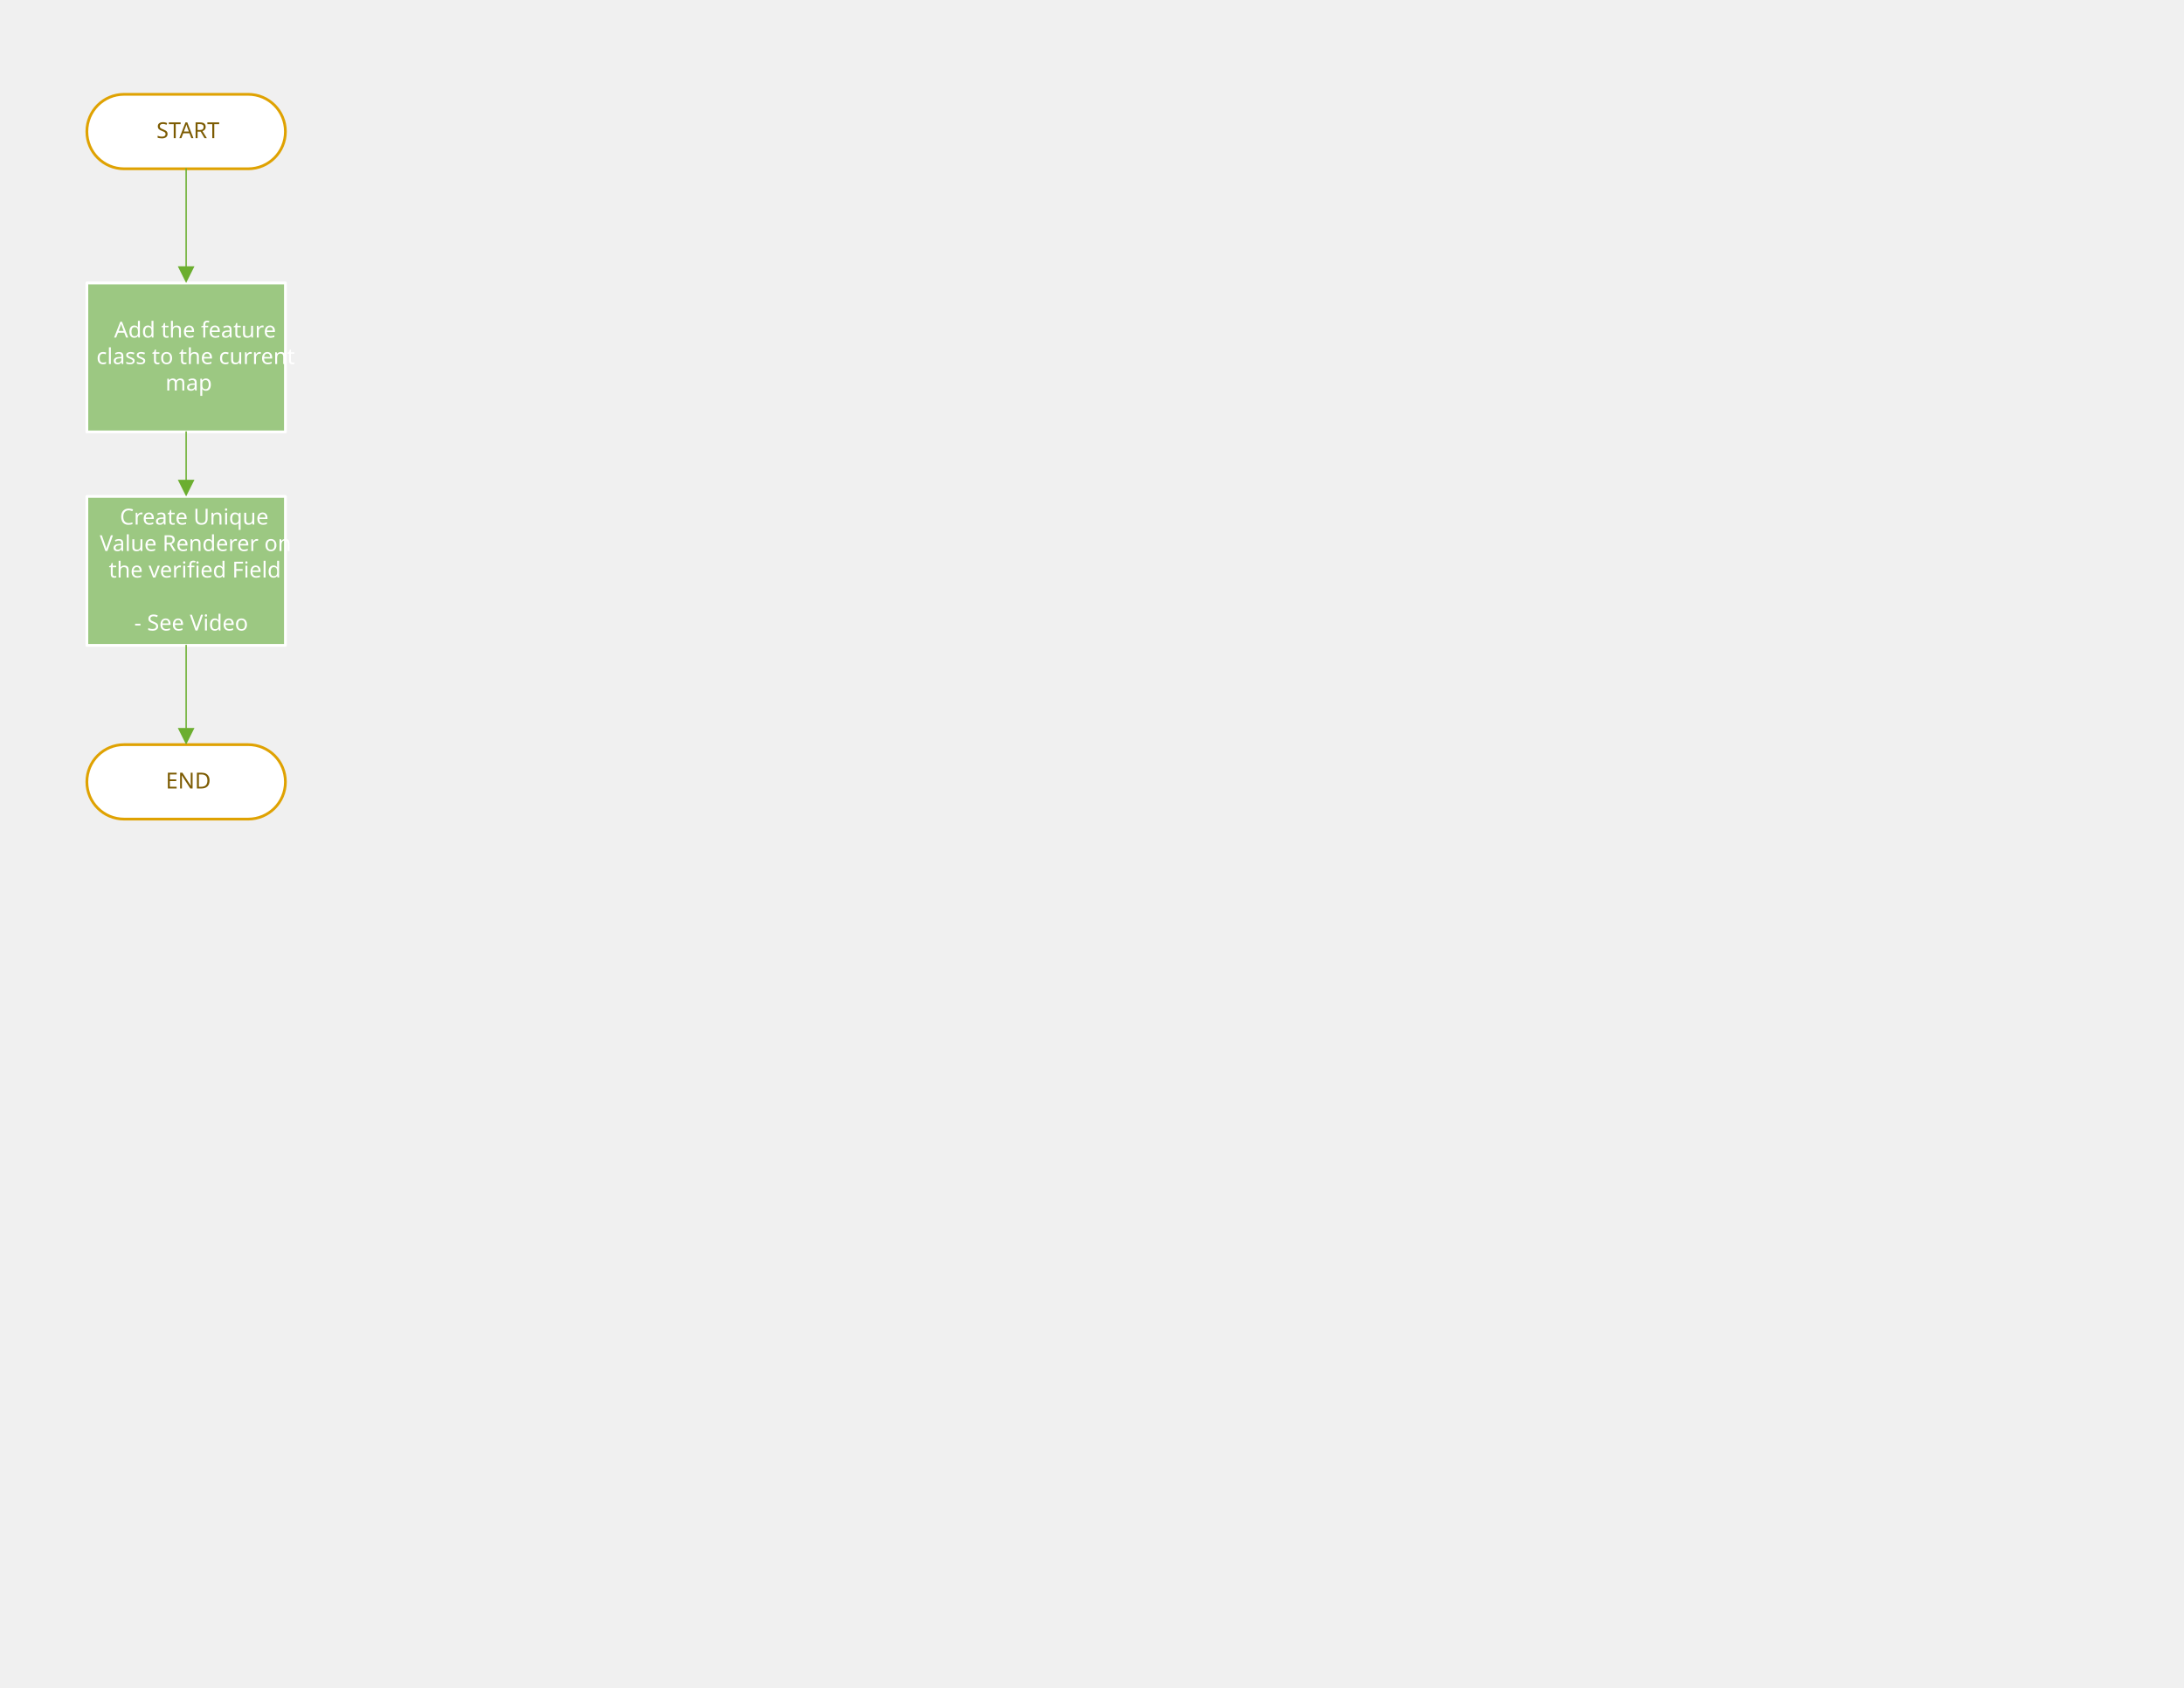
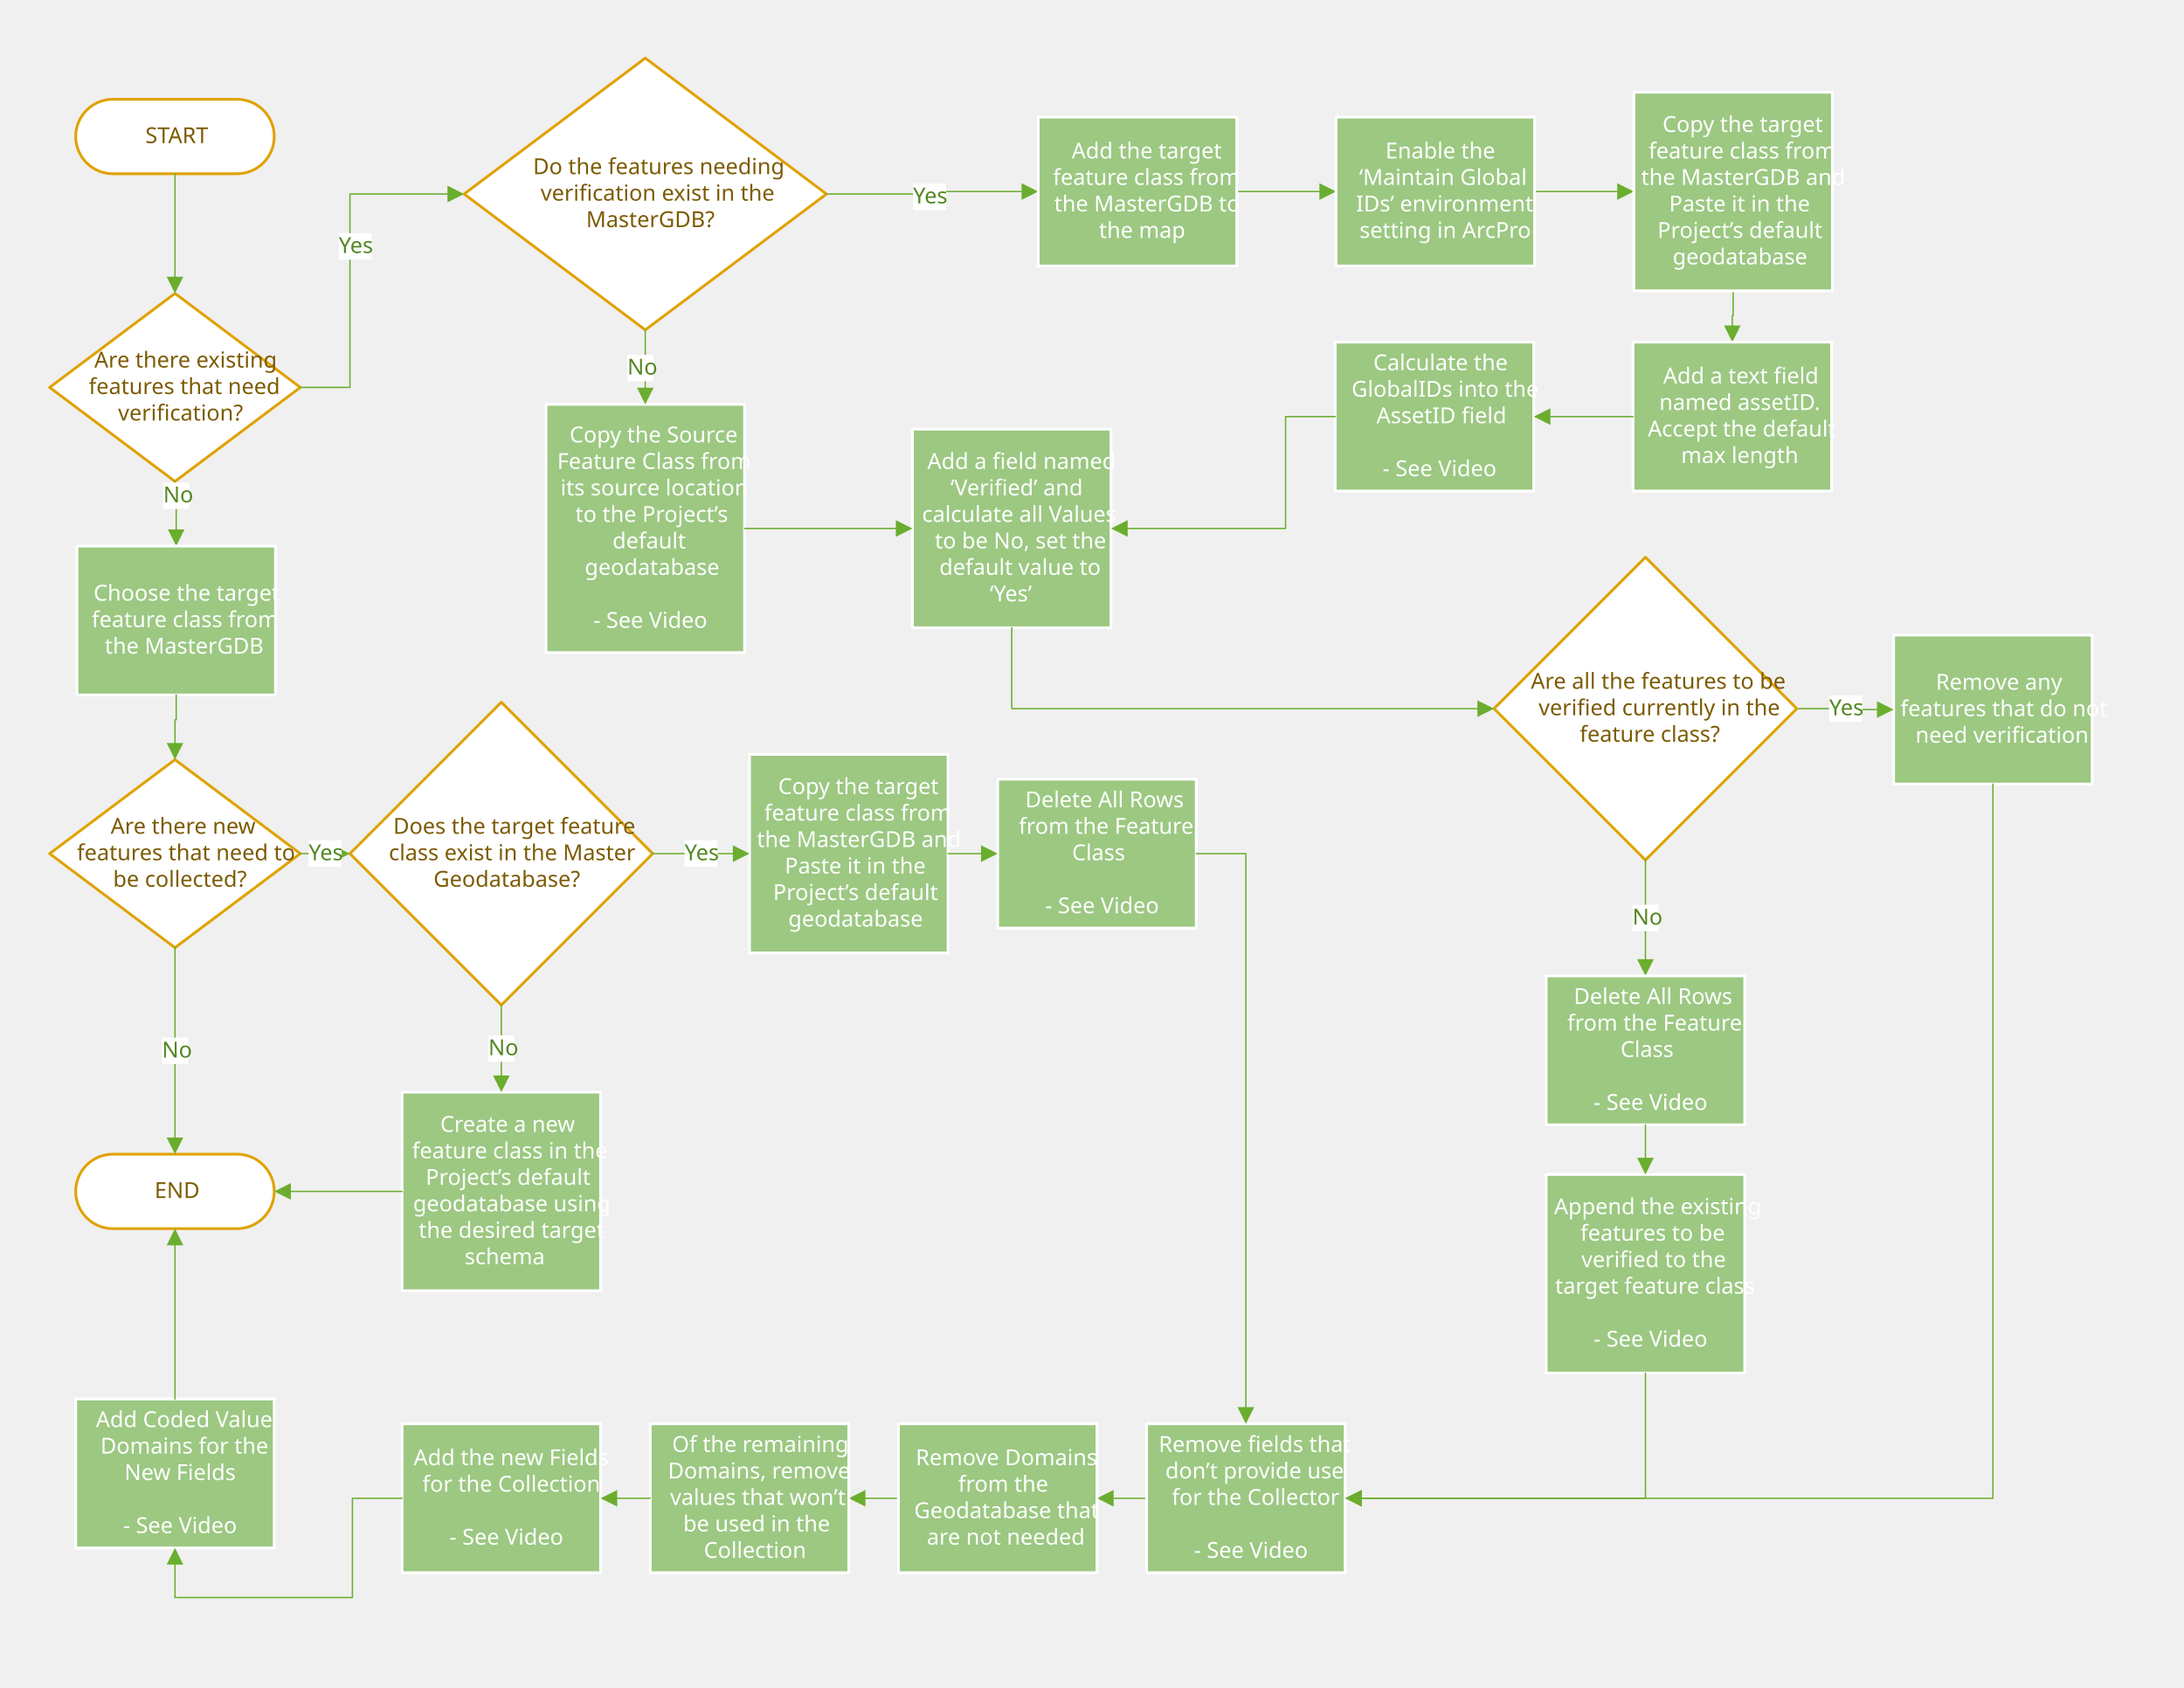
- <svg xmlns="http://www.w3.org/2000/svg" xmlns:xlink="http://www.w3.org/1999/xlink" width="11in" height="8.5in" viewBox="0 0 792 612" xml:space="preserve" color-interpolation-filters="sRGB" class="st8">
+ <svg xmlns="http://www.w3.org/2000/svg" xmlns:xlink="http://www.w3.org/1999/xlink" width="11in" height="8.5in" viewBox="0 0 792 612" xml:space="preserve" color-interpolation-filters="sRGB" class="st11">
  <style type="text/css">
	
- 		.st1 {fill:#9cc882;stroke:#ffffff;stroke-linecap:round;stroke-linejoin:round;stroke-width:1}
- 		.st2 {fill:#ffffff;font-family:Franklin Gothic Book;font-size:0.667em}
+ 		.st1 {fill:#ffffff;stroke:#dfa202;stroke-linecap:round;stroke-linejoin:round;stroke-width:1}
+ 		.st2 {fill:#7c5b02;font-family:Franklin Gothic Book;font-size:0.667em}
		.st3 {font-size:1em}
- 		.st4 {marker-end:url(#mrkr4-17);stroke:#6bae2f;stroke-linecap:round;stroke-linejoin:round;stroke-width:0.5}
+ 		.st4 {marker-end:url(#mrkr4-14);stroke:#6bae2f;stroke-linecap:round;stroke-linejoin:round;stroke-width:0.5}
		.st5 {fill:#6bae2f;fill-opacity:1;stroke:#6bae2f;stroke-opacity:1;stroke-width:0.166}
- 		.st6 {fill:#ffffff;stroke:#dfa202;stroke-linecap:round;stroke-linejoin:round;stroke-width:1}
- 		.st7 {fill:#7c5b02;font-family:Franklin Gothic Book;font-size:0.667em}
- 		.st8 {fill:none;fill-rule:evenodd;font-size:12px;overflow:visible;stroke-linecap:square;stroke-miterlimit:3}
+ 		.st6 {fill:#ffffff;stroke:none;stroke-linecap:butt}
+ 		.st7 {fill:#528722;font-family:Franklin Gothic Book;font-size:0.667em}
+ 		.st8 {fill:#ffffff;stroke:none;stroke-linecap:butt;stroke-width:7.2}
+ 		.st9 {fill:#9cc882;stroke:#ffffff;stroke-linecap:round;stroke-linejoin:round;stroke-width:1}
+ 		.st10 {fill:#ffffff;font-family:Franklin Gothic Book;font-size:0.667em}
+ 		.st11 {fill:none;fill-rule:evenodd;font-size:12px;overflow:visible;stroke-linecap:square;stroke-miterlimit:3}
	
	</style>
  <defs id="Markers">
    <g id="lend4">
      <path d="M 2 1 L 0 0 L 2 -1 L 2 1 " style="stroke:none" />
    </g>
-     <marker id="mrkr4-17" class="st5" refX="-12.08" orient="auto" markerUnits="strokeWidth" overflow="visible">
+     <marker id="mrkr4-14" class="st5" refX="-12.08" orient="auto" markerUnits="strokeWidth" overflow="visible">
      <use xlink:href="#lend4" transform="scale(-6.04,-6.04) " />
    </marker>
  </defs>
  <g>
-     <g id="shape1000-1" transform="translate(31.5,-455.4)">
-       <rect x="0" y="558" width="72" height="54" class="st1" />
-       <text x="9.88" y="577.8" class="st2">Add the feature <tspan x="3.46" dy="1.2em" class="st3">class to the current </tspan>
-         <tspan x="28.49" dy="1.2em" class="st3">map</tspan>
-       </text>
-     </g>
-     <g id="shape1002-6" transform="translate(31.5,-378)">
-       <rect x="0" y="558" width="72" height="54" class="st1" />
-       <text x="11.96" y="568.2" class="st2">Create Unique <tspan x="4.67" dy="1.2em" class="st3">Value Renderer on </tspan>
-         <tspan x="7.95" dy="1.2em" class="st3">the verified Field  </tspan>
-         <tspan x="17.18" dy="2.4em" class="st3">-</tspan> See Video</text>
-     </g>
-     <g id="shape1003-12" transform="translate(58.5,-455.4)">
-       <path d="M9 612 L9 629.36" class="st4" />
-     </g>
-     <g id="shape1004-18" transform="translate(31.5,-315)">
-       <path d="M13.5 612 L58.5 612 A13.5 13.5 -180 0 0 58.5 585 L13.5 585 A13.5 13.5 -180 1 0 13.5 612 Z" class="st6" />
-       <text x="28.59" y="600.9" class="st7">END</text>
-     </g>
-     <g id="shape1005-21" transform="translate(31.5,-550.8)">
-       <path d="M13.5 612 L58.5 612 A13.5 13.5 -180 0 0 58.5 585 L13.5 585 A13.5 13.5 -180 1 0 13.5 612 Z" class="st6" />
-       <text x="25.25" y="600.9" class="st7">START</text>
-     </g>
-     <g id="shape1006-24" transform="translate(58.5,-550.8)">
-       <path d="M9 612 L9 647.36" class="st4" />
-     </g>
-     <g id="shape1007-29" transform="translate(58.5,-378)">
-       <path d="M9 612 L9 641.96" class="st4" />
+     <g id="shape40-1" transform="translate(27.45,-549)">
+       <path d="M13.5 612 L58.5 612 A13.5 13.5 -180 0 0 58.5 585 L13.5 585 A13.5 13.5 -180 1 0 13.5 612 Z" class="st1" />
+       <text x="25.25" y="600.9" class="st2">START</text>
+     </g>
+     <g id="shape41-4" transform="translate(18,-437.437)">
+       <path d="M0 577.91 L45.45 543.83 L90.9 577.91 L45.45 612 L0 577.91 Z" class="st1" />
+       <text x="16.2" y="570.71" class="st2">Are there existing <tspan x="14.18" dy="1.2em" class="st3">features that need </tspan>
+         <tspan x="24.82" dy="1.2em" class="st3">verification?</tspan>
+       </text>
+     </g>
+     <g id="shape43-9" transform="translate(54.45,-549)">
+       <path d="M9 612 L9 649.35" class="st4" />
+     </g>
+     <g id="shape45-15" transform="translate(54.675,-437.437)">
+       <path d="M8.78 612 L8.78 621 L9.22 621 L9.22 629.4" class="st4" />
+       <rect x="4.518" y="612.385" width="9.414" height="9.6" class="st6" />
+       <text x="4.52" y="619.58" class="st7">No</text>
+     </g>
+     <g id="shape49-22" transform="translate(108.9,-471.525)">
+       <path d="M0 612 L18 612 L18 541.87 L53.36 541.87" class="st4" />
+       <rect x="13.934" y="556.067" width="11.957" height="9.6" class="st6" />
+       <text x="13.93" y="563.27" class="st7">Yes</text>
+     </g>
+     <g id="shape1002-29" transform="translate(18,-268.387)">
+       <path d="M0 577.91 L45.45 543.83 L90.9 577.91 L45.45 612 L0 577.91 Z" class="st1" />
+       <text x="22.13" y="570.71" class="st2">Are there new <tspan x="9.87" dy="1.2em" class="st3">features that need to </tspan>
+         <tspan x="23" dy="1.2em" class="st3">be collected?</tspan>
+       </text>
+     </g>
+     <g id="shape1004-34" transform="translate(168.3,-492.375)">
+       <path d="M0 562.72 L65.7 513.45 L131.4 562.72 L65.7 612 L0 562.72 Z" class="st1" />
+       <text x="24.98" y="555.52" class="st2">Do the features needing <tspan x="27.75" dy="1.2em" class="st3">verification exist in the </tspan>
+         <tspan x="44.24" dy="1.2em" class="st3">MasterGDB?</tspan>
+       </text>
+     </g>
+     <g id="shape1005-39" transform="translate(299.7,-533.1)">
+       <path d="M0 603.45 L32.4 603.45 L32.4 602.55 L70.76 602.55" class="st4" />
+       <rect x="31.409" y="599.663" width="11.957" height="9.6" class="st8" />
+       <text x="31.41" y="606.86" class="st7">Yes</text>
+     </g>
+     <g id="shape1006-46" transform="translate(198,-375.375)">
+       <rect x="0" y="522" width="72" height="90" class="st9" />
+       <text x="8.55" y="535.8" class="st10">Copy the Source <tspan x="4.06" dy="1.2em" class="st3">Feature Class from </tspan>
+         <tspan x="5.26" dy="1.2em" class="st3">its source location </tspan>
+         <tspan x="10.64" dy="1.2em" class="st3">to the Project</tspan>’s <tspan x="24.13" dy="1.2em" class="st3">default </tspan>
+         <tspan x="14.06" dy="1.2em" class="st3">geodatabase  </tspan>
+         <tspan x="17.18" dy="2.4em" class="st3">-</tspan> See Video</text>
+     </g>
+     <g id="shape1011-55" transform="translate(27.9,-360)">
+       <rect x="0" y="558" width="72" height="54" class="st9" />
+       <text x="6.02" y="577.8" class="st10">Choose the target <tspan x="5.35" dy="1.2em" class="st3">feature class from </tspan>
+         <tspan x="10.09" dy="1.2em" class="st3">the MasterGDB</tspan>
+       </text>
+     </g>
+     <g id="shape1017-60" transform="translate(686.7,-327.712)">
+       <rect x="0" y="558" width="72" height="54" class="st9" />
+       <text x="15.31" y="577.8" class="st10">Remove any <tspan x="2.51" dy="1.2em" class="st3">features that do not </tspan>
+         <tspan x="7.9" dy="1.2em" class="st3">need verification</tspan>
+       </text>
+     </g>
+     <g id="shape1020-65" transform="translate(484.2,-433.95)">
+       <rect x="0" y="558" width="72" height="54" class="st9" />
+       <text x="13.8" y="568.2" class="st10">Calculate the <tspan x="5.92" dy="1.2em" class="st3">GlobalIDs into the </tspan>
+         <tspan x="14.97" dy="1.2em" class="st3">AssetID field  </tspan>
+         <tspan x="17.18" dy="2.4em" class="st3">-</tspan> See Video</text>
+     </g>
+     <g id="shape1023-71" transform="translate(651.6,-363.881)">
+       <path d="M0 620.83 L18 620.83 L18 621.17 L29.06 621.17" class="st4" />
+       <rect x="11.74" y="616.032" width="11.957" height="9.6" class="st8" />
+       <text x="11.74" y="623.23" class="st7">Yes</text>
+     </g>
+     <g id="shape1022-78" transform="translate(541.8,-300.15)">
+       <path d="M0 557.1 L54.9 502.2 L109.8 557.1 L54.9 612 L0 557.1 Z" class="st1" />
+       <text x="13.34" y="549.9" class="st2">Are all the features to be <tspan x="16.14" dy="1.2em" class="st3">verified currently in the </tspan>
+         <tspan x="31.08" dy="1.2em" class="st3">feature class?</tspan>
+       </text>
+     </g>
+     <g id="shape1025-83" transform="translate(587.7,-300.15)">
+       <path d="M9 612 L9 647.96" class="st4" />
+       <rect x="4.293" y="628.2" width="9.414" height="9.6" class="st6" />
+       <text x="4.29" y="635.4" class="st7">No</text>
+     </g>
+     <g id="shape1026-90" transform="translate(145.8,-41.7375)">
+       <rect x="0" y="558" width="72" height="54" class="st9" />
+       <text x="4.21" y="573" class="st10">Add the new Fields <tspan x="7.36" dy="1.2em" class="st3">for the Collection  </tspan>
+         <tspan x="17.18" dy="2.4em" class="st3">-</tspan> See Video</text>
+     </g>
+     <g id="shape1029-95" transform="translate(27.45,-50.7375)">
+       <rect x="0" y="558" width="72" height="54" class="st9" />
+       <text x="7.33" y="568.2" class="st10">Add Coded Value <tspan x="8.95" dy="1.2em" class="st3">Domains for the </tspan>
+         <tspan x="17.67" dy="1.2em" class="st3">New Fields  </tspan>
+         <tspan x="17.18" dy="2.4em" class="st3">-</tspan> See Video</text>
+     </g>
+     <g id="shape1030-101" transform="translate(145.8,-68.7375)">
+       <path d="M0 612 L-18 612 L-18 648 L-82.35 648 L-82.35 636.04" class="st4" />
+     </g>
+     <g id="shape1032-106" transform="translate(415.8,-59.7375)">
+       <path d="M0 603 L-11.96 603" class="st4" />
+     </g>
+     <g id="shape1031-111" transform="translate(415.8,-41.7375)">
+       <rect x="0" y="558" width="72" height="54" class="st9" />
+       <text x="4.38" y="568.2" class="st10">Remove fields that <tspan x="6.78" dy="1.2em" class="st3">don</tspan>’t provide use <tspan x="9.12" dy="1.2em" class="st3">for the Collector  </tspan>
+         <tspan x="17.18" dy="2.4em" class="st3">-</tspan> See Video</text>
+     </g>
+     <g id="shape1034-117" transform="translate(325.8,-59.7375)">
+       <path d="M0 603 L-11.96 603" class="st4" />
+     </g>
+     <g id="shape1033-122" transform="translate(325.8,-41.7375)">
+       <rect x="0" y="558" width="72" height="54" class="st9" />
+       <text x="6.27" y="573" class="st10">Remove Domains <tspan x="21.68" dy="1.2em" class="st3">from the </tspan>
+         <tspan x="5.7" dy="1.2em" class="st3">Geodatabase that </tspan>
+         <tspan x="10.28" dy="1.2em" class="st3">are not needed</tspan>
+       </text>
+     </g>
+     <g id="shape1035-128" transform="translate(235.8,-41.7375)">
+       <rect x="0" y="558" width="72" height="54" class="st9" />
+       <text x="7.9" y="568.2" class="st10">Of the remaining <tspan x="6.4" dy="1.2em" class="st3">Domains, remove </tspan>
+         <tspan x="7.19" dy="1.2em" class="st3">values that won</tspan>’t <tspan x="11.95" dy="1.2em" class="st3">be used in the </tspan>
+         <tspan x="19.43" dy="1.2em" class="st3">Collection</tspan>
+       </text>
+     </g>
+     <g id="shape1036-135" transform="translate(235.8,-59.7375)">
+       <path d="M0 603 L-11.96 603" class="st4" />
+     </g>
+     <g id="shape1037-140" transform="translate(330.9,-384.375)">
+       <rect x="0" y="540" width="72" height="72" class="st9" />
+       <text x="5.38" y="554.4" class="st10">Add a field named <tspan x="13.74" dy="1.2em" class="st3">‘</tspan>Verified’ and <tspan x="3.48" dy="1.2em" class="st3">calculate all Values </tspan>
+         <tspan x="8.11" dy="1.2em" class="st3">to be No, set the </tspan>
+         <tspan x="9.74" dy="1.2em" class="st3">default value to </tspan>
+         <tspan x="28.02" dy="1.2em" class="st3">‘</tspan>Yes’</text>
+     </g>
+     <a xlink:href="svg_2.htm">
+       <g id="shape1039-148" transform="translate(27.45,-166.5)">
+         <path d="M13.5 612 L58.5 612 A13.5 13.5 -180 0 0 58.5 585 L13.5 585 A13.5 13.5 -180 1 0 13.5 612 Z" class="st1" />
+         <text x="28.59" y="600.9" class="st2">END</text>
+       </g>
+     </a>
+     <g id="shape1040-151" transform="translate(54.45,-104.738)">
+       <path d="M9 612 L9 556.28" class="st4" />
+     </g>
+     <g id="shape1042-156" transform="translate(722.7,-327.712)">
+       <path d="M0 612 L0 870.97 L-228.86 870.97" class="st4" />
+     </g>
+     <g id="shape1043-161" transform="translate(560.7,-204.15)">
+       <rect x="0" y="558" width="72" height="54" class="st9" />
+       <text x="9.99" y="568.2" class="st10">Delete All Rows <tspan x="7.65" dy="1.2em" class="st3">from the Feature </tspan>
+         <tspan x="26.94" dy="1.2em" class="st3">Class  </tspan>
+         <tspan x="17.18" dy="2.4em" class="st3">-</tspan> See Video</text>
+     </g>
+     <g id="shape1044-167" transform="translate(560.7,-114.15)">
+       <rect x="0" y="540" width="72" height="72" class="st9" />
+       <text x="2.87" y="554.4" class="st10">Append the existing <tspan x="12.41" dy="1.2em" class="st3">features to be </tspan>
+         <tspan x="12.75" dy="1.2em" class="st3">verified to the </tspan>
+         <tspan x="3.26" dy="1.2em" class="st3">target feature class  </tspan>
+         <tspan x="17.18" dy="2.4em" class="st3">-</tspan> See Video</text>
+     </g>
+     <g id="shape1045-174" transform="translate(587.7,-204.15)">
+       <path d="M9 612 L9 623.96" class="st4" />
+     </g>
+     <g id="shape1048-179" transform="translate(225,-492.375)">
+       <path d="M9 612 L9 632.96" class="st4" />
+       <rect x="2.493" y="621.003" width="9.414" height="9.6" class="st8" />
+       <text x="2.49" y="628.2" class="st7">No</text>
+     </g>
+     <g id="shape1052-186" transform="translate(448.5,-533.55)">
+       <path d="M0 603 L29.96 603" class="st4" />
+     </g>
+     <g id="shape1051-191" transform="translate(376.5,-515.55)">
+       <rect x="0" y="558" width="72" height="54" class="st9" />
+       <text x="12.13" y="573" class="st10">Add the target <tspan x="5.35" dy="1.2em" class="st3">feature class from </tspan>
+         <tspan x="5.78" dy="1.2em" class="st3">the MasterGDB to </tspan>
+         <tspan x="22.02" dy="1.2em" class="st3">the map</tspan>
+       </text>
+     </g>
+     <g id="shape1054-197" transform="translate(556.5,-533.55)">
+       <path d="M0 603 L29.96 603" class="st4" />
+     </g>
+     <g id="shape1053-202" transform="translate(484.5,-515.55)">
+       <rect x="0" y="558" width="72" height="54" class="st9" />
+       <text x="17.9" y="573" class="st10">Enable the <tspan x="8.36" dy="1.2em" class="st3">‘</tspan>Maintain Global <tspan x="7.29" dy="1.2em" class="st3">IDs</tspan>’ environment <tspan x="8.51" dy="1.2em" class="st3">setting in ArcPro</tspan>
+       </text>
+     </g>
+     <g id="shape1056-208" transform="translate(637.35,-506.55)">
+       <path d="M-8.85 612 L-8.85 621 L-9.15 621 L-9.15 624.56" class="st4" />
+     </g>
+     <g id="shape1055-213" transform="translate(592.5,-506.55)">
+       <rect x="0" y="540" width="72" height="72" class="st9" />
+       <text x="10.39" y="554.4" class="st10">Copy the target <tspan x="5.35" dy="1.2em" class="st3">feature class from </tspan>
+         <tspan x="2.65" dy="1.2em" class="st3">the MasterGDB and </tspan>
+         <tspan x="12.77" dy="1.2em" class="st3">Paste it in the </tspan>
+         <tspan x="8.55" dy="1.2em" class="st3">Project</tspan>’s default <tspan x="14.06" dy="1.2em" class="st3">geodatabase</tspan>
+       </text>
+     </g>
+     <g id="shape1057-221" transform="translate(592.2,-433.95)">
+       <rect x="0" y="558" width="72" height="54" class="st9" />
+       <text x="10.92" y="573" class="st10">Add a text field <tspan x="9.5" dy="1.2em" class="st3">named assetID.  </tspan>
+         <tspan x="5.34" dy="1.2em" class="st3">Accept the default </tspan>
+         <tspan x="17.41" dy="1.2em" class="st3">max length</tspan>
+       </text>
+     </g>
+     <g id="shape1058-227" transform="translate(592.2,-451.95)">
+       <path d="M0 603 L-29.96 603" class="st4" />
+     </g>
+     <g id="shape1064-232" transform="translate(72.675,-360)">
+       <path d="M-8.78 612 L-8.78 621 L-9.22 621 L-9.22 629.4" class="st4" />
+     </g>
+     <g id="shape1065-237" transform="translate(270,-411.375)">
+       <path d="M0 603 L54.86 603" class="st4" />
+     </g>
+     <g id="shape1066-242" transform="translate(484.2,-460.95)">
+       <path d="M0 612 L-18 612 L-18 652.57 L-75.26 652.57" class="st4" />
+     </g>
+     <g id="shape1067-247" transform="translate(366.9,-384.375)">
+       <path d="M0 612 L0 641.33 L168.86 641.33" class="st4" />
+     </g>
+     <g id="shape1068-252" transform="translate(126.9,-247.575)">
+       <path d="M0 557.1 L54.9 502.2 L109.8 557.1 L54.9 612 L0 557.1 Z" class="st1" />
+       <text x="15.69" y="549.9" class="st2">Does the target feature <tspan x="14.11" dy="1.2em" class="st3">class exist in the Master </tspan>
+         <tspan x="30.31" dy="1.2em" class="st3">Geodatabase?</tspan>
+       </text>
+     </g>
+     <g id="shape1069-257" transform="translate(108.9,-293.475)">
+       <path d="M0 603 L11.96 603" class="st4" />
+       <rect x="3.022" y="598.2" width="11.957" height="9.6" class="st8" />
+       <text x="3.02" y="605.4" class="st7">Yes</text>
+     </g>
+     <g id="shape1070-264" transform="translate(271.8,-266.475)">
+       <rect x="0" y="540" width="72" height="72" class="st9" />
+       <text x="10.39" y="554.4" class="st10">Copy the target <tspan x="5.35" dy="1.2em" class="st3">feature class from </tspan>
+         <tspan x="2.65" dy="1.2em" class="st3">the MasterGDB and </tspan>
+         <tspan x="12.77" dy="1.2em" class="st3">Paste it in the </tspan>
+         <tspan x="8.55" dy="1.2em" class="st3">Project</tspan>’s default <tspan x="14.06" dy="1.2em" class="st3">geodatabase</tspan>
+       </text>
+     </g>
+     <g id="shape1071-272" transform="translate(361.8,-275.475)">
+       <rect x="0" y="558" width="72" height="54" class="st9" />
+       <text x="9.99" y="568.2" class="st10">Delete All Rows <tspan x="7.65" dy="1.2em" class="st3">from the Feature </tspan>
+         <tspan x="26.94" dy="1.2em" class="st3">Class  </tspan>
+         <tspan x="17.18" dy="2.4em" class="st3">-</tspan> See Video</text>
+     </g>
+     <g id="shape1073-278" transform="translate(236.7,-293.475)">
+       <path d="M0 603 L29.06 603" class="st4" />
+       <rect x="11.572" y="598.2" width="11.957" height="9.6" class="st8" />
+       <text x="11.57" y="605.4" class="st7">Yes</text>
+     </g>
+     <g id="shape1074-285" transform="translate(343.8,-293.475)">
+       <path d="M0 603 L11.96 603" class="st4" />
+     </g>
+     <g id="shape1075-290" transform="translate(433.8,-302.475)">
+       <path d="M0 612 L18 612 L18 812.7" class="st4" />
+     </g>
+     <g id="shape1077-295" transform="translate(145.8,-144)">
+       <rect x="0" y="540" width="72" height="72" class="st9" />
+       <text x="13.83" y="554.4" class="st10">Create a new <tspan x="3.64" dy="1.2em" class="st3">feature class in the </tspan>
+         <tspan x="8.55" dy="1.2em" class="st3">Project</tspan>’s default <tspan x="3.99" dy="1.2em" class="st3">geodatabase using </tspan>
+         <tspan x="6.02" dy="1.2em" class="st3">the desired target </tspan>
+         <tspan x="22.67" dy="1.2em" class="st3">schema</tspan>
+       </text>
+     </g>
+     <g id="shape1078-303" transform="translate(172.8,-247.575)">
+       <path d="M9 612 L9 637.54" class="st4" />
+       <rect x="4.293" y="622.988" width="9.414" height="9.6" class="st8" />
+       <text x="4.29" y="630.19" class="st7">No</text>
+     </g>
+     <g id="shape1079-310" transform="translate(145.8,-189)">
+       <path d="M0 621 L-40.31 621" class="st4" />
+     </g>
+     <g id="shape1080-315" transform="translate(596.7,-114.15)">
+       <path d="M0 612 L0 657.41 L-102.86 657.41" class="st4" />
+     </g>
+     <g id="shape1083-320" transform="translate(54.45,-268.388)">
+       <path d="M9 612 L9 680.85" class="st4" />
+       <rect x="4.293" y="644.644" width="9.414" height="9.6" class="st8" />
+       <text x="4.29" y="651.84" class="st7">No</text>
    </g>
  </g>
</svg>
